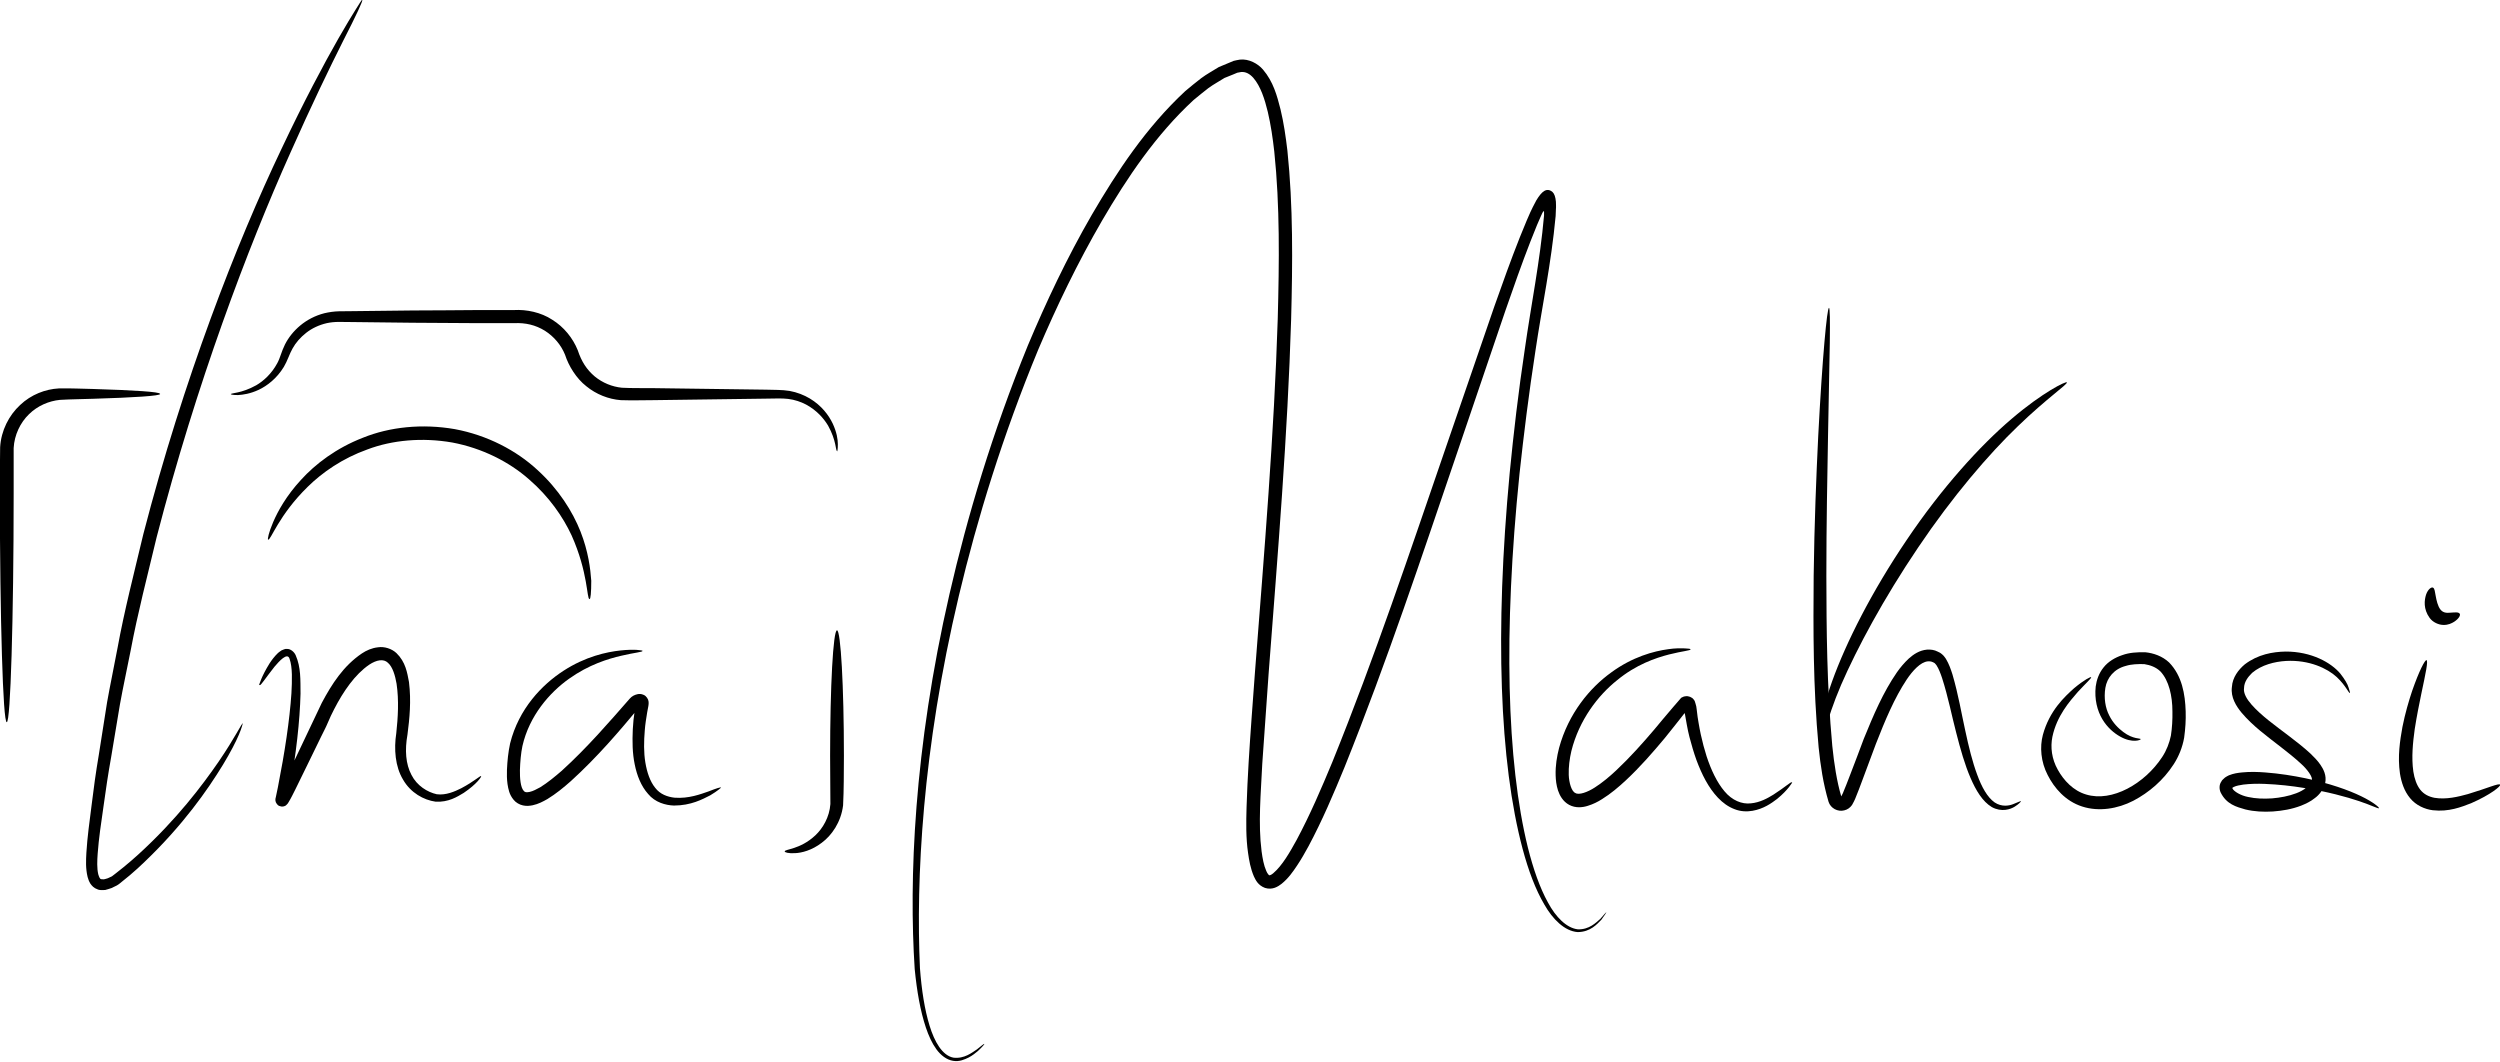
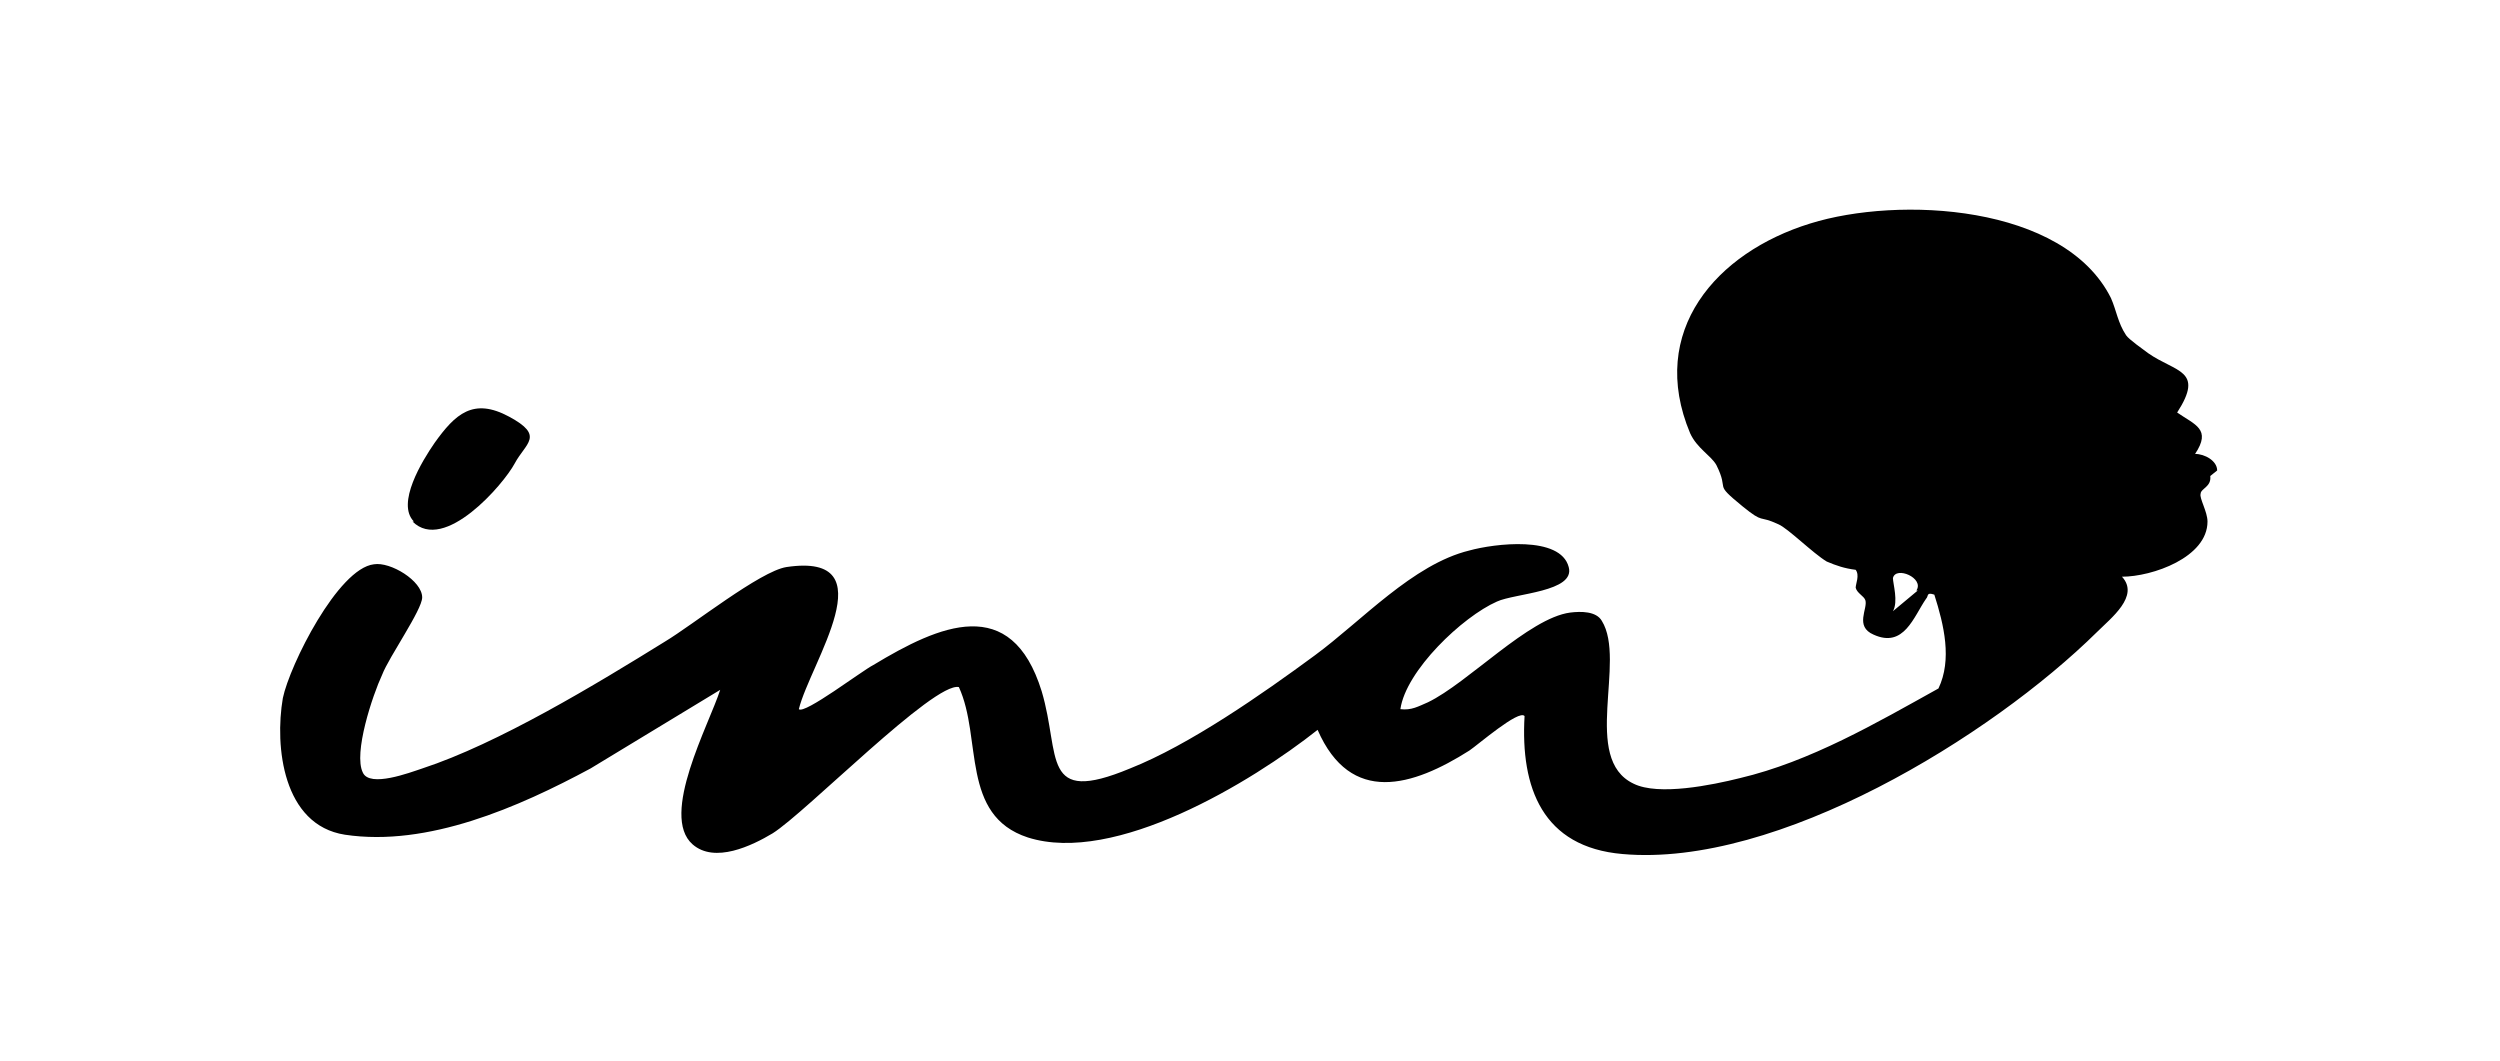
- <svg xmlns="http://www.w3.org/2000/svg" id="Layer_2" data-name="Layer 2" viewBox="0 0 181.18 76.91">
-   <g id="Layer_1-2" data-name="Layer 1">
-     <g>
-       <path d="M42.72,43.41c-.2.02-.09-1.92-1.3-4.62-.62-1.33-1.62-2.79-3.08-4.05-1.44-1.27-3.39-2.26-5.56-2.67-2.18-.38-4.35-.18-6.15.5-1.82.65-3.27,1.67-4.32,2.7-2.12,2.07-2.7,3.93-2.88,3.84-.05-.02.03-.49.37-1.28.34-.79.95-1.9,2.01-3.05,1.04-1.15,2.56-2.31,4.5-3.06,1.93-.78,4.28-1.03,6.65-.62,2.36.44,4.47,1.55,5.99,2.96,1.54,1.4,2.55,3.02,3.12,4.46.57,1.45.72,2.71.78,3.57,0,.86-.05,1.33-.12,1.33" />
-       <path d="M60.66,32.68c-.1.01-.04-.75-.65-1.84-.32-.53-.83-1.11-1.59-1.52-.38-.2-.82-.35-1.3-.41-.46-.06-1.02-.02-1.6-.02-2.32.03-5.08.07-8.14.11-.78,0-1.51.03-2.39,0-.89-.07-1.78-.42-2.5-1.01-.72-.56-1.28-1.47-1.54-2.28-.28-.7-.8-1.32-1.46-1.74-.68-.42-1.41-.59-2.24-.55-.86,0-1.71,0-2.54,0-1.67-.01-3.28-.02-4.81-.03-1.53-.02-2.99-.03-4.35-.05-.34,0-.68,0-1-.01-.3,0-.59.03-.87.09-.56.13-1.07.37-1.49.7-.42.33-.76.72-.99,1.14-.23.4-.37.9-.63,1.33-.51.84-1.21,1.37-1.82,1.66-.62.29-1.15.36-1.49.38-.35.01-.53-.04-.53-.06-.01-.1.75-.04,1.84-.65.53-.31,1.11-.83,1.52-1.59.21-.37.3-.84.56-1.36.25-.5.63-.98,1.11-1.38.48-.4,1.08-.72,1.75-.89.34-.08.69-.13,1.05-.14.33,0,.66-.01,1-.01,1.36-.01,2.82-.03,4.35-.05,1.53,0,3.14-.02,4.81-.03.83,0,1.68,0,2.54,0,.89-.05,1.94.16,2.76.7.84.52,1.49,1.32,1.85,2.21.27.82.65,1.41,1.23,1.9.57.47,1.27.75,1.97.82.72.04,1.56.02,2.31.03,3.06.04,5.82.08,8.14.11.58.02,1.13,0,1.7.09.55.1,1.05.3,1.47.55.85.51,1.37,1.21,1.66,1.82.29.62.37,1.14.37,1.49,0,.35-.03.53-.06.53" />
-       <path d="M11.61,28.55c0,.14-1.86.26-4.85.35-.74.03-1.6.03-2.42.08-.79.08-1.61.42-2.24,1.04-.63.61-1.06,1.5-1.11,2.45,0,1.07,0,2.18,0,3.31,0,4.57-.06,8.72-.15,11.71-.09,3-.21,4.85-.35,4.85s-.26-1.85-.35-4.85c-.09-3-.15-7.14-.15-11.71,0-1.16,0-2.23.02-3.37.07-1.21.64-2.31,1.45-3.06.8-.76,1.84-1.15,2.8-1.2.94-.02,1.72.03,2.48.04,3,.09,4.85.21,4.85.35" />
-       <path d="M17.59,52.44s-.06.3-.28.81c-.22.52-.6,1.26-1.15,2.17-1.11,1.82-2.89,4.37-5.66,7.02-.34.34-.71.66-1.09.99-.19.16-.39.32-.59.48-.12.09-.15.14-.35.26l-.39.19c-.14.06-.31.09-.46.14-.18,0-.38.04-.58-.06-.23-.08-.37-.23-.49-.4-.1-.16-.16-.33-.2-.48-.15-.62-.12-1.19-.09-1.76.07-1.14.23-2.28.38-3.46.14-1.17.31-2.39.52-3.63.19-1.24.4-2.51.6-3.81.23-1.3.51-2.61.76-3.95.49-2.69,1.2-5.43,1.87-8.25,2.91-11.23,6.74-21.05,10.01-27.91,1.62-3.43,3.07-6.15,4.12-7.99.53-.92.95-1.63,1.25-2.1.3-.47.44-.72.48-.71.08.03-.43,1.11-1.39,2.99-.95,1.89-2.29,4.65-3.82,8.1-3.09,6.9-6.8,16.69-9.69,27.86-.67,2.8-1.38,5.53-1.88,8.2-.26,1.33-.55,2.64-.78,3.92-.21,1.29-.42,2.55-.63,3.78-.22,1.23-.4,2.43-.56,3.61-.17,1.17-.34,2.31-.42,3.4-.04.53-.06,1.08.04,1.51.06.2.13.36.21.35.03.03.12,0,.19.02.1-.03.19-.04.29-.08l.3-.14s.18-.13.26-.2c.2-.15.39-.31.58-.46.38-.31.74-.62,1.09-.94,2.77-2.53,4.62-4.99,5.81-6.72,1.19-1.74,1.68-2.81,1.75-2.77" />
-       <path d="M18.78,49.64s.16-.61.76-1.57c.16-.24.34-.49.61-.75.08-.06.16-.13.26-.19.12-.04.24-.12.38-.1.26-.02.54.22.64.46.38.87.34,1.76.35,2.78-.05,2.01-.32,4.36-.78,6.95l-.09.49-.05.25v.04s0,0,0,0c0,0-.15-.01-.17-.02-.08-.02-.2,0-.25-.01-.06.01,0,.03-.08-.06-.05-.06-.11-.09-.23-.19l-.05-.04v-.02c.15-.23.3-.56.45-.86.29-.62.59-1.24.9-1.88.61-1.29,1.24-2.62,1.89-3.98.73-1.37,1.57-2.68,2.9-3.58.33-.22.72-.4,1.18-.45.45-.07.99.1,1.33.42.67.65.78,1.42.91,2.1.17,1.38.04,2.65-.11,3.81-.2,1.12-.13,2.13.29,2.92.4.79,1.16,1.25,1.83,1.4.66.09,1.31-.2,1.77-.43.95-.5,1.39-.94,1.45-.88.04.03-.31.57-1.26,1.21-.48.29-1.11.69-2.04.64-.86-.12-1.81-.64-2.36-1.6-.57-.94-.67-2.21-.49-3.37.12-1.13.2-2.36.02-3.58-.1-.58-.28-1.22-.63-1.52-.31-.3-.82-.21-1.35.14-1.04.71-1.88,1.94-2.54,3.22-.17.32-.32.65-.46.98-.16.39-.33.68-.49,1.02-.32.66-.64,1.31-.95,1.95-.31.64-.62,1.27-.92,1.88-.16.31-.29.6-.5.94l-.06.09s-.05.06-.09.09l-.03.03c-.07.05-.2.1-.33.08-.25-.04-.31-.15-.4-.31-.03-.09-.03-.14-.03-.13v-.1s.01-.06.01-.06l.02-.08.05-.24.1-.48c.5-2.54.85-4.86.98-6.8.05-.95.08-1.9-.13-2.49-.15-.54-.78.19-1.09.55-.67.85-1,1.38-1.07,1.34" />
-       <path d="M60.66,45.68c.27,0,.5,4.07.5,9.1-.01,1.28,0,2.41-.06,3.59-.15,1.22-.83,2.18-1.55,2.71-.72.55-1.45.73-1.93.75-.49.03-.75-.06-.75-.12-.03-.18,1.1-.12,2.22-1.17.54-.51,1.02-1.31,1.09-2.27,0-1.07-.01-2.25-.02-3.49,0-5.02.22-9.1.5-9.1" />
-       <path d="M52.26,57.08s-.25.24-.79.56c-.55.28-1.39.74-2.63.74-.6-.02-1.37-.23-1.87-.84-.51-.57-.81-1.34-.97-2.14-.17-.81-.18-1.66-.14-2.55.02-.44.07-.9.14-1.35l.06-.34.03-.17v-.03s.14,0,.19,0c.12-.02.12-.06.1-.02-.03.04-.03.17-.01.26,0,.03-.04.03-.03.04-1.44,1.73-3.03,3.61-4.97,5.37-.53.47-1.08.92-1.7,1.3-.32.18-.65.36-1.07.45-.21.04-.44.07-.7.01-.25-.05-.52-.21-.67-.4-.33-.39-.39-.79-.45-1.15-.05-.36-.05-.7-.04-1.03.03-.66.09-1.27.23-1.92.63-2.51,2.31-4.25,3.87-5.26,1.59-1.03,3.11-1.36,4.13-1.47,1.03-.11,1.6-.01,1.6.03,0,.09-.56.12-1.53.35-.96.22-2.37.65-3.8,1.67-1.41,1-2.88,2.68-3.38,4.88-.11.53-.16,1.14-.18,1.74-.01.56.04,1.26.28,1.51.08.1.19.12.43.07.23-.05.5-.19.77-.34.53-.33,1.04-.75,1.55-1.19,1.86-1.69,3.45-3.54,4.93-5.23.16-.18.34-.27.56-.32.11-.02.26-.04.45.05.2.08.34.33.35.47.02.14,0,.26-.01.33l-.03.16-.06.32c-.07.43-.14.86-.17,1.27-.07.83-.08,1.63.04,2.35.12.72.34,1.37.71,1.83.36.48.9.66,1.4.72,1.04.08,1.9-.26,2.46-.45.56-.22.89-.33.91-.28" />
-       <path d="M129.89,56.7s-.28.53-1.1,1.2c-.42.32-.98.72-1.78.86-.4.07-.86.06-1.31-.12-.45-.17-.85-.46-1.2-.83-.69-.73-1.17-1.69-1.56-2.74-.19-.53-.35-1.08-.5-1.65-.07-.29-.14-.58-.19-.88-.05-.26-.09-.52-.14-.79,0-.04,0-.06-.04-.05l-.32.41c-.22.29-.69.86-1.1,1.38-.86,1.03-1.77,2.08-2.83,3.07-.53.49-1.08.96-1.71,1.35-.31.2-.65.37-1.04.49-.37.12-.88.18-1.35-.07-.46-.25-.69-.69-.81-1.05-.12-.38-.16-.74-.17-1.09-.02-.71.09-1.36.25-1.99.68-2.5,2.23-4.35,3.77-5.46,1.55-1.14,3.1-1.55,4.13-1.69.52-.08.93-.07,1.21-.06.28.01.42.03.42.07,0,.09-.57.12-1.56.37-.97.25-2.39.73-3.77,1.87-1.38,1.1-2.75,2.88-3.31,5.13-.13.56-.21,1.16-.19,1.73.02.56.2,1.2.48,1.31.25.17.89-.06,1.41-.4.53-.34,1.05-.77,1.55-1.24,1-.94,1.91-1.96,2.76-2.96.43-.51.79-.96,1.37-1.63l.39-.45.19-.22c.1-.06.2-.1.31-.11.21-.04.48.07.59.23.07.07.11.18.14.31.04.12.07.25.08.39l.07.57.07.43c.05.29.1.57.16.84.12.55.26,1.08.42,1.58.33,1,.75,1.89,1.3,2.54.54.65,1.26.95,1.91.87.66-.06,1.21-.37,1.63-.63.85-.54,1.27-.95,1.33-.89" />
-       <path d="M71.33,75.69s-.14.18-.46.48c-.17.14-.38.32-.67.47-.29.14-.67.32-1.13.24-.46-.07-.89-.4-1.21-.84-.32-.44-.56-.98-.76-1.57-.4-1.2-.65-2.62-.81-4.24-.42-6.45-.07-15.89,2.52-27.17,1.29-5.63,3.11-11.72,5.68-18.02,1.32-3.14,2.82-6.33,4.64-9.48,1.83-3.13,3.91-6.3,6.77-8.96.37-.32.76-.62,1.15-.93.4-.3.85-.54,1.28-.81l.72-.3.36-.15c.14-.04.3-.06.45-.09.65-.07,1.3.29,1.67.72.75.88,1.02,1.9,1.27,2.88.24.99.38,1.99.5,2.99.42,4.02.38,8.11.27,12.26-.25,8.31-.96,16.87-1.63,25.64-.16,2.19-.31,4.37-.46,6.53-.1,2.15-.31,4.33-.05,6.36.07.51.16,1.02.34,1.42.08.2.21.33.22.31-.02.02.12,0,.28-.14.66-.56,1.21-1.53,1.7-2.42.98-1.83,1.8-3.75,2.59-5.65,3.1-7.66,5.63-15.26,8.11-22.46,1.24-3.6,2.45-7.12,3.62-10.53.6-1.7,1.2-3.38,1.85-5.02l.5-1.22c.19-.43.28-.69.7-1.47.4-.66.75-.95,1.17-.61.14.13.22.37.25.71,0,.18.02.35,0,.55l-.02.49c-.32,3.45-1,6.63-1.46,9.74-.48,3.1-.85,6.09-1.16,8.95-1.17,11.43-.93,20.85.61,27.08.39,1.55.86,2.9,1.45,3.97.57,1.07,1.36,1.86,2.17,1.95.82.03,1.32-.49,1.63-.76.28-.33.43-.49.44-.48.01,0-.11.2-.37.55-.29.29-.78.89-1.72.89-.93-.07-1.8-.92-2.41-2-.64-1.09-1.15-2.45-1.57-4.02-1.68-6.29-2.02-15.76-.94-27.25.28-2.87.63-5.88,1.1-9,.44-3.11,1.1-6.36,1.39-9.66v-.14s0-.05,0-.05c0-.04,0-.07,0-.1-.04-.08-.1.07-.12.1.01-.03-.24.52-.39.88l-.48,1.2c-.63,1.62-1.22,3.3-1.81,5-1.16,3.42-2.35,6.93-3.58,10.54-2.46,7.21-4.97,14.81-8.07,22.53-.79,1.92-1.61,3.86-2.62,5.75-.26.47-.52.94-.83,1.4-.31.46-.62.92-1.13,1.33-.24.18-.64.46-1.19.29-.51-.19-.68-.57-.81-.84-.25-.59-.34-1.14-.42-1.69-.16-1.1-.14-2.22-.11-3.3.03-1.09.09-2.17.15-3.26.13-2.17.3-4.35.46-6.55.68-8.77,1.39-17.32,1.65-25.59.11-4.13.16-8.2-.25-12.13-.11-.98-.25-1.94-.47-2.88-.22-.91-.52-1.86-1.05-2.47-.27-.3-.56-.45-.89-.42l-.27.05-.31.13-.62.25c-.39.25-.79.46-1.16.73-.36.29-.73.57-1.08.87-2.74,2.53-4.82,5.64-6.62,8.72-1.8,3.1-3.31,6.25-4.63,9.35-2.58,6.24-4.43,12.27-5.76,17.86-2.66,11.19-3.11,20.59-2.82,26.98.12,1.6.34,3.01.7,4.18.35,1.14.91,2.15,1.72,2.31.8.1,1.37-.38,1.71-.6.34-.27.51-.41.52-.4" />
-       <path d="M155.13,53.57c.04.05-.58.32-1.48-.19-.43-.24-.92-.64-1.29-1.26-.37-.62-.58-1.45-.48-2.37.06-.46.23-.96.57-1.38.34-.43.84-.72,1.35-.89.52-.19,1.07-.22,1.67-.21.6.06,1.24.28,1.73.74.94.97,1.16,2.3,1.2,3.54.02.63-.02,1.26-.11,1.91-.12.69-.39,1.36-.76,1.93-.75,1.16-1.78,2.04-2.92,2.64-1.14.59-2.51.81-3.71.42-1.22-.39-2.03-1.35-2.5-2.28-.5-.96-.58-2.04-.35-2.91.48-1.76,1.57-2.76,2.26-3.38.73-.61,1.21-.85,1.24-.8.04.06-.35.4-.97,1.07-.59.68-1.52,1.73-1.84,3.25-.15.75-.05,1.6.39,2.38.43.78,1.13,1.53,2.06,1.8,1.87.57,4.24-.78,5.51-2.72.32-.49.52-1.02.63-1.55.09-.58.12-1.17.11-1.74,0-1.13-.25-2.25-.87-2.91-.32-.31-.73-.46-1.17-.53-.45-.01-.93,0-1.34.13-.85.22-1.36.86-1.48,1.59-.12.74,0,1.46.28,2,.27.55.66.93,1.02,1.2.71.54,1.26.44,1.27.52" />
-       <path d="M146.45,58.1s-.12.16-.44.36c-.3.19-.95.42-1.66.03-.67-.4-1.15-1.2-1.55-2.13-.4-.93-.72-2.04-1.03-3.26-.32-1.22-.58-2.58-1.02-3.95-.11-.33-.24-.68-.41-.94-.04-.04-.09-.12-.12-.14-.02-.02-.07-.05-.14-.08-.12-.06-.25-.07-.37-.06-.53.05-1.1.68-1.53,1.32-.89,1.34-1.57,2.97-2.23,4.66-.32.86-.65,1.74-.98,2.63-.17.45-.33.9-.53,1.37-.07.14-.08.19-.22.43-.14.2-.34.34-.57.39-.46.12-.98-.15-1.13-.62-.4-1.36-.58-2.61-.72-3.95-.41-4.42-.39-8.61-.36-12.43.05-3.81.19-7.24.33-10.12.15-2.88.31-5.2.45-6.81.14-1.61.26-2.49.33-2.49.07,0,.08.9.06,2.51-.03,1.61-.08,3.94-.13,6.82-.05,2.88-.12,6.3-.12,10.1.01,3.8.03,7.98.43,12.32.13,1.28.33,2.58.65,3.66h0s0,0,0,0c-.02.03.07-.14.11-.22.18-.42.35-.87.52-1.31.34-.89.68-1.77,1-2.64.7-1.72,1.4-3.37,2.4-4.82.25-.36.54-.7.87-1.01.34-.3.76-.59,1.31-.64.26-.02.55.02.77.14.11.04.23.11.35.22.12.1.17.2.25.3.24.4.36.77.48,1.14.43,1.47.65,2.82.92,4.04.26,1.22.53,2.31.87,3.22.33.91.74,1.64,1.26,2.01.52.35,1.07.25,1.39.11.33-.13.5-.22.52-.19" />
-       <path d="M149.79,27.71c.08.13-1.44,1.14-3.54,3.17-2.11,2.02-4.75,5.1-7.24,8.8-2.5,3.7-4.42,7.28-5.58,9.95-.57,1.34-.95,2.46-1.1,3.24-.06.39-.09.7-.04.88.03.19.12.27.09.31,0,.02-.16-.02-.27-.24-.13-.22-.16-.57-.16-1,.03-.86.33-2.05.83-3.45,1.01-2.81,2.87-6.5,5.41-10.25,2.53-3.76,5.32-6.83,7.59-8.76,2.27-1.94,3.96-2.75,4.01-2.65" />
-       <path d="M170.31,50.22c-.1.04-.27-.5-.96-1.15-.68-.63-2-1.26-3.68-1.17-.82.05-1.76.28-2.45.86-.31.3-.58.66-.59,1.1-.06.37.19.8.54,1.2.71.81,1.72,1.52,2.73,2.29.51.39,1.03.79,1.54,1.26.25.24.51.5.73.82.21.31.46.76.34,1.33-.14.48-.43.85-.75,1.08-.32.26-.66.41-1,.55-.68.26-1.36.37-2.04.42-.68.04-1.35.01-2-.15-.63-.18-1.37-.37-1.79-1.24-.1-.23-.11-.55.05-.77.05-.13.18-.2.27-.3.09-.07.19-.11.28-.16.35-.14.65-.18.95-.21.59-.06,1.15-.04,1.68,0,1.06.08,2.04.24,2.91.42,1.76.37,3.13.86,4.04,1.3.91.44,1.33.82,1.3.87-.04.06-.52-.2-1.44-.51-.93-.31-2.29-.69-4.02-.96-.86-.14-1.82-.25-2.83-.29-.51-.02-1.03-.01-1.54.05-.25.04-.51.08-.69.17l-.09.05s0,0-.01.02c0,.01,0,.02,0,.04.1.22.61.52,1.14.62.54.12,1.13.14,1.73.1.59-.05,1.2-.16,1.75-.37.54-.2,1.05-.57,1.13-.93.1-.23-.34-.82-.78-1.21-.45-.42-.96-.82-1.46-1.21-1-.78-2.02-1.51-2.84-2.48-.39-.47-.81-1.12-.71-1.87.04-.7.48-1.26.93-1.64.96-.73,2.03-.91,2.95-.93,1.89-.01,3.32.81,3.98,1.6.32.41.53.76.6,1.02.09.26.12.39.08.4" />
-       <path d="M175.85,47.84c.14.05-.06.96-.37,2.43-.15.73-.33,1.6-.48,2.57-.13.96-.25,2.04-.1,3.08.08.51.24.98.5,1.31.26.33.62.51,1.04.59.84.14,1.72-.08,2.41-.27,1.41-.42,2.27-.82,2.34-.68.06.1-.68.72-2.1,1.34-.72.28-1.62.64-2.78.51-.57-.07-1.22-.35-1.65-.88-.43-.52-.63-1.16-.73-1.78-.18-1.25,0-2.38.18-3.38.2-1,.46-1.88.7-2.6.5-1.44.93-2.28,1.05-2.24" />
-       <path d="M178.26,44.47c.07.11-.04.35-.4.59-.18.11-.43.24-.78.23-.34,0-.77-.19-1-.51-.47-.65-.38-1.29-.26-1.68.14-.41.4-.58.51-.51.12.07.13.29.19.6.05.29.15.74.34.98.1.12.18.17.3.21.12.04.3.04.45.02.31-.02.57-.05.64.07" />
-     </g>
-   </g>
+ <svg xmlns="http://www.w3.org/2000/svg" id="Layer_2" version="1.1" viewBox="0 0 181.2 76.9">
+   <path d="M160.7,34.1c0-.7-.9-1.2-1.6-1.2,1.2-1.8,0-2.1-1.3-3,2-3.1-.1-2.9-2.1-4.3-.4-.3-1.4-1-1.6-1.3-.6-.9-.7-1.8-1.1-2.7-3.4-6.8-15.4-7.4-21.8-5.4-6.8,2.1-11.8,7.8-8.7,15.2.5,1.1,1.5,1.6,1.9,2.3,1,2-.3,1.2,1.9,3,1.6,1.3,1.1.6,2.6,1.3.7.3,2.5,2.1,3.5,2.7.7.3,1.3.5,2.1.6.3.4,0,1,0,1.3.1.4.6.6.7.9.2.6-.8,1.9.6,2.5,2.2,1,2.9-1.3,3.8-2.6.2-.2,0-.5.6-.3.7,2.2,1.3,4.7.3,6.8-4.5,2.5-9.3,5.3-14.4,6.5-2,.5-5.9,1.3-7.7.4-3.8-1.8-.5-8.9-2.3-11.8-.4-.7-1.5-.7-2.3-.6-3,.4-7.4,5.1-10.3,6.5-.7.3-1.2.6-2,.5.4-2.8,4.5-6.7,7-7.8,1.3-.6,5.7-.7,5.2-2.5-.6-2.3-5.4-1.7-7.2-1.2-4.1,1-7.8,5.1-11.2,7.6-3.8,2.8-9.1,6.5-13.4,8.2-6.5,2.7-5-.9-6.4-5.6-2.2-7.1-7.4-4.8-12.2-1.9-.8.4-5,3.6-5.4,3.2.8-3.3,6.5-11.4-.9-10.3-1.9.3-6.8,4.2-8.8,5.4-5,3.1-12.1,7.4-17.6,9.2-.9.3-3.8,1.4-4.3.3-.7-1.4.7-5.6,1.4-7.1.5-1.3,2.9-4.7,2.9-5.6,0-1.2-2.3-2.6-3.5-2.4-2.6.3-6.1,7.3-6.6,9.7-.6,3.5,0,9.2,4.5,9.9,6,.9,12.6-2,17.8-4.8l9.4-5.7c-.8,2.5-4.4,9.1-2,11.2,1.6,1.4,4.3.1,5.8-.8,2.4-1.5,11.7-11,13.5-10.6,1.7,3.7.1,9.3,5,10.9,6.3,2,16.2-4,21-7.8,2.4,5.5,6.9,4.1,11,1.5.6-.4,3.6-3,4-2.5-.3,5.2,1.3,9.5,7.1,10,11.2,1,26.7-8.5,34.4-16.1,1-1,3.1-2.6,1.8-4,2.2,0,6.2-1.4,6.2-4,0-.7-.6-1.7-.5-2,0-.4.8-.5.7-1.3ZM139,42.8l-1.8,1.5c.4-.7,0-2,0-2.4.2-.9,2.3,0,1.7.9Z" />
+   <path d="M30,37.8c-1.3-1.3.6-4.4,1.5-5.7,1.5-2.1,2.8-3.3,5.4-1.9s1.2,1.9.4,3.4-5.1,6.5-7.4,4.2Z" />
</svg>
